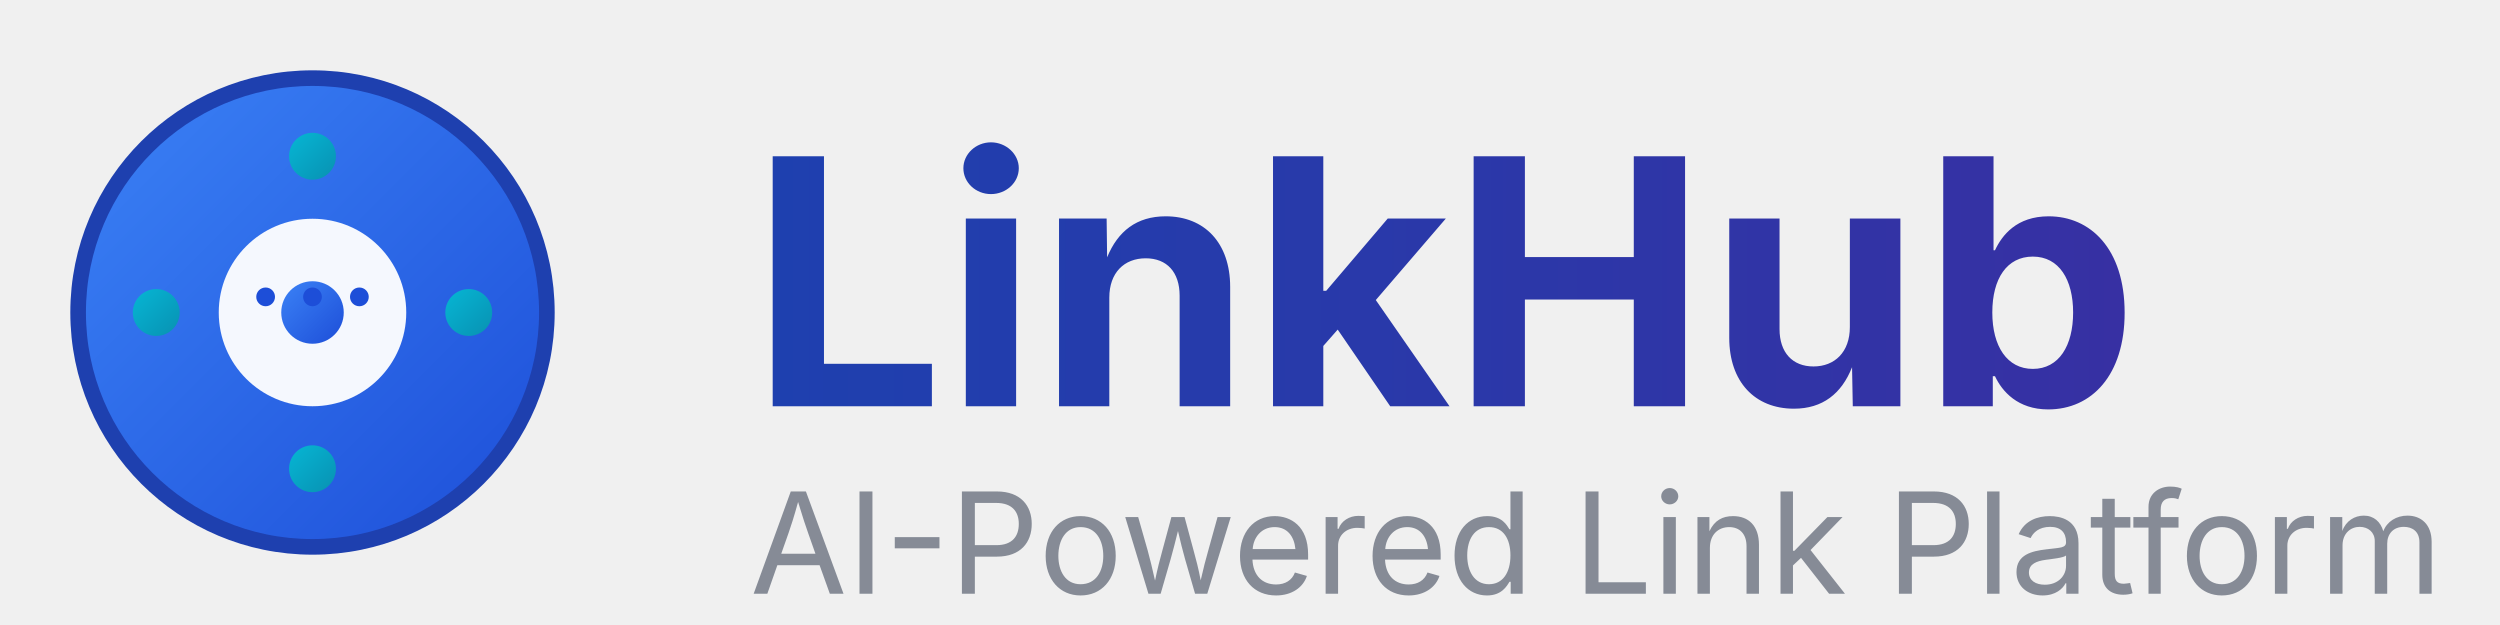
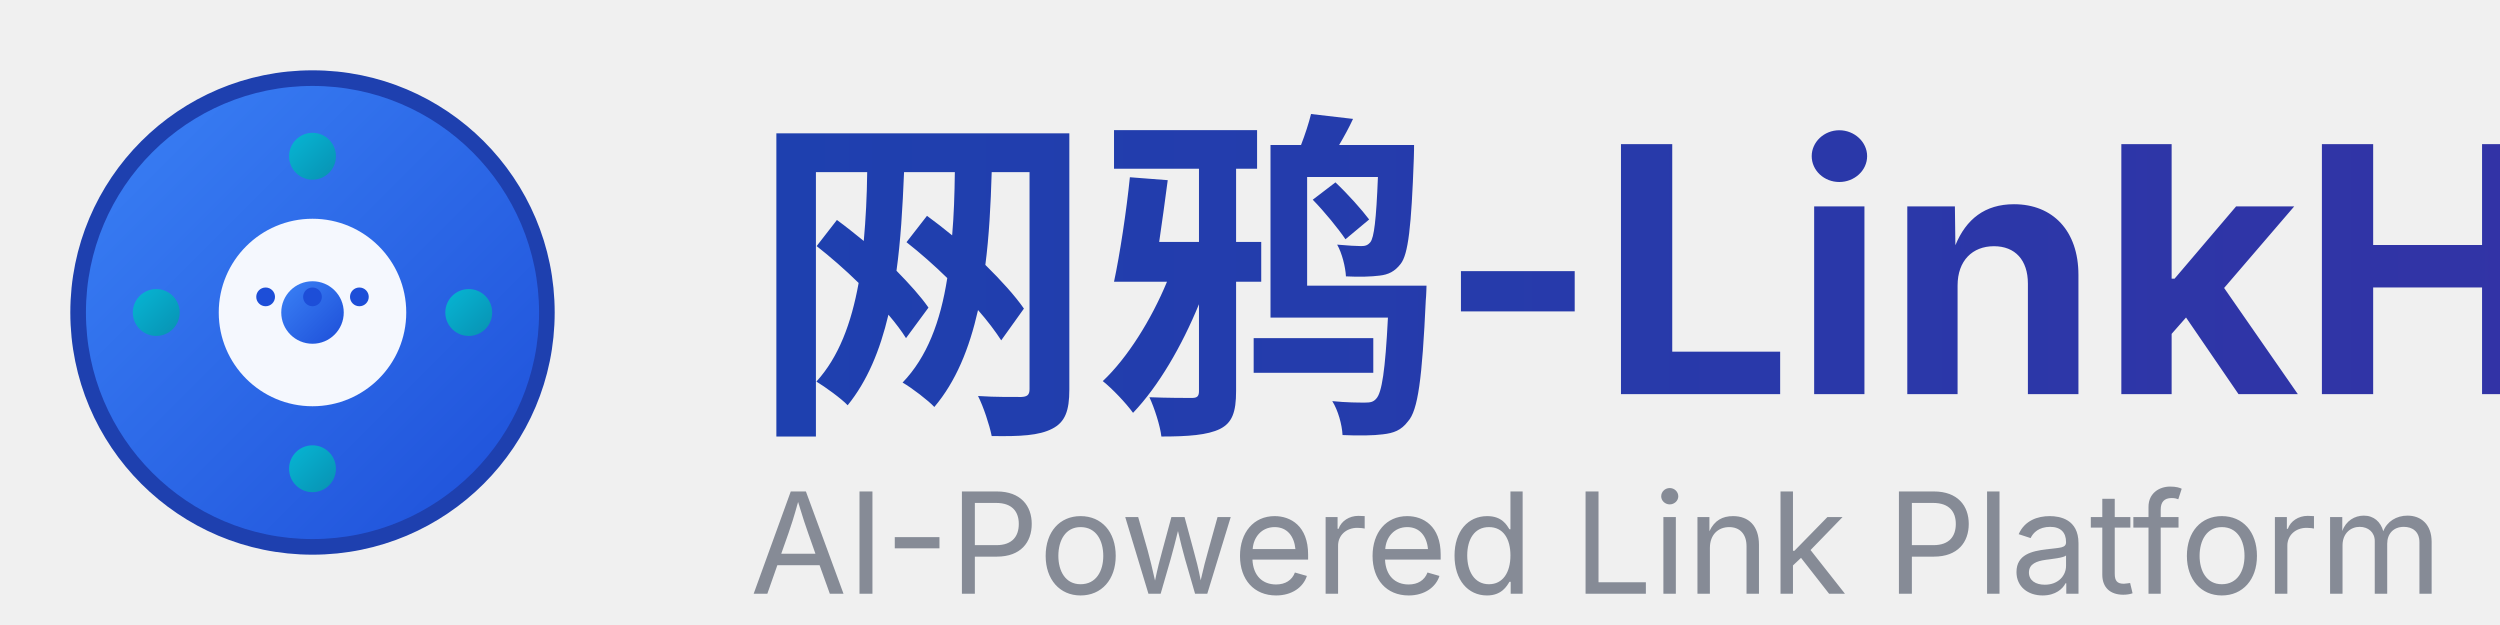
<svg xmlns="http://www.w3.org/2000/svg" width="160" height="40" viewBox="0 0 160 40" fill="none">
  <defs>
    <linearGradient id="iconGradient" x1="0%" y1="0%" x2="100%" y2="100%">
      <stop offset="0%" style="stop-color:#3b82f6;stop-opacity:1" />
      <stop offset="100%" style="stop-color:#1d4ed8;stop-opacity:1" />
    </linearGradient>
    <linearGradient id="linkGradientHeader" x1="0%" y1="0%" x2="100%" y2="100%">
      <stop offset="0%" style="stop-color:#06b6d4;stop-opacity:1" />
      <stop offset="100%" style="stop-color:#0891b2;stop-opacity:1" />
    </linearGradient>
    <linearGradient id="textGradient" x1="0%" y1="0%" x2="100%" y2="0%">
      <stop offset="0%" style="stop-color:#1e40af;stop-opacity:1" />
      <stop offset="100%" style="stop-color:#3730a3;stop-opacity:1" />
    </linearGradient>
  </defs>
  <g transform="translate(4, 4)">
    <circle cx="16" cy="16" r="15" fill="url(#iconGradient)" stroke="#1e40af" stroke-width="1" />
    <circle cx="16" cy="6" r="1.5" fill="url(#linkGradientHeader)" />
    <circle cx="26" cy="16" r="1.5" fill="url(#linkGradientHeader)" />
    <circle cx="16" cy="26" r="1.5" fill="url(#linkGradientHeader)" />
    <circle cx="6" cy="16" r="1.5" fill="url(#linkGradientHeader)" />
    <line x1="16" y1="7.5" x2="16" y2="10" stroke="url(#linkGradientHeader)" stroke-width="1.5" stroke-linecap="round" />
    <line x1="24.5" y1="16" x2="22" y2="16" stroke="url(#linkGradientHeader)" stroke-width="1.5" stroke-linecap="round" />
    <line x1="16" y1="24.5" x2="16" y2="22" stroke="url(#linkGradientHeader)" stroke-width="1.5" stroke-linecap="round" />
    <line x1="7.5" y1="16" x2="10" y2="16" stroke="url(#linkGradientHeader)" stroke-width="1.5" stroke-linecap="round" />
    <circle cx="16" cy="16" r="6" fill="white" opacity="0.95" />
    <circle cx="16" cy="16" r="2" fill="url(#iconGradient)" />
    <circle cx="13" cy="15" r="0.6" fill="#1d4ed8" />
    <circle cx="16" cy="15" r="0.6" fill="#1d4ed8" />
    <circle cx="19" cy="15" r="0.6" fill="#1d4ed8" />
  </g>
  <g transform="translate(48, 8)">
    <text x="0" y="18" font-family="Inter, system-ui, sans-serif" font-size="22" font-weight="700" fill="url(#textGradient)">
-       LinkHub
+       网鸦-LinkHub
    </text>
    <text x="0" y="30" font-family="Inter, system-ui, sans-serif" font-size="9" font-weight="400" fill="#6b7280" opacity="0.8">
      AI-Powered Link Platform
    </text>
  </g>
</svg>
